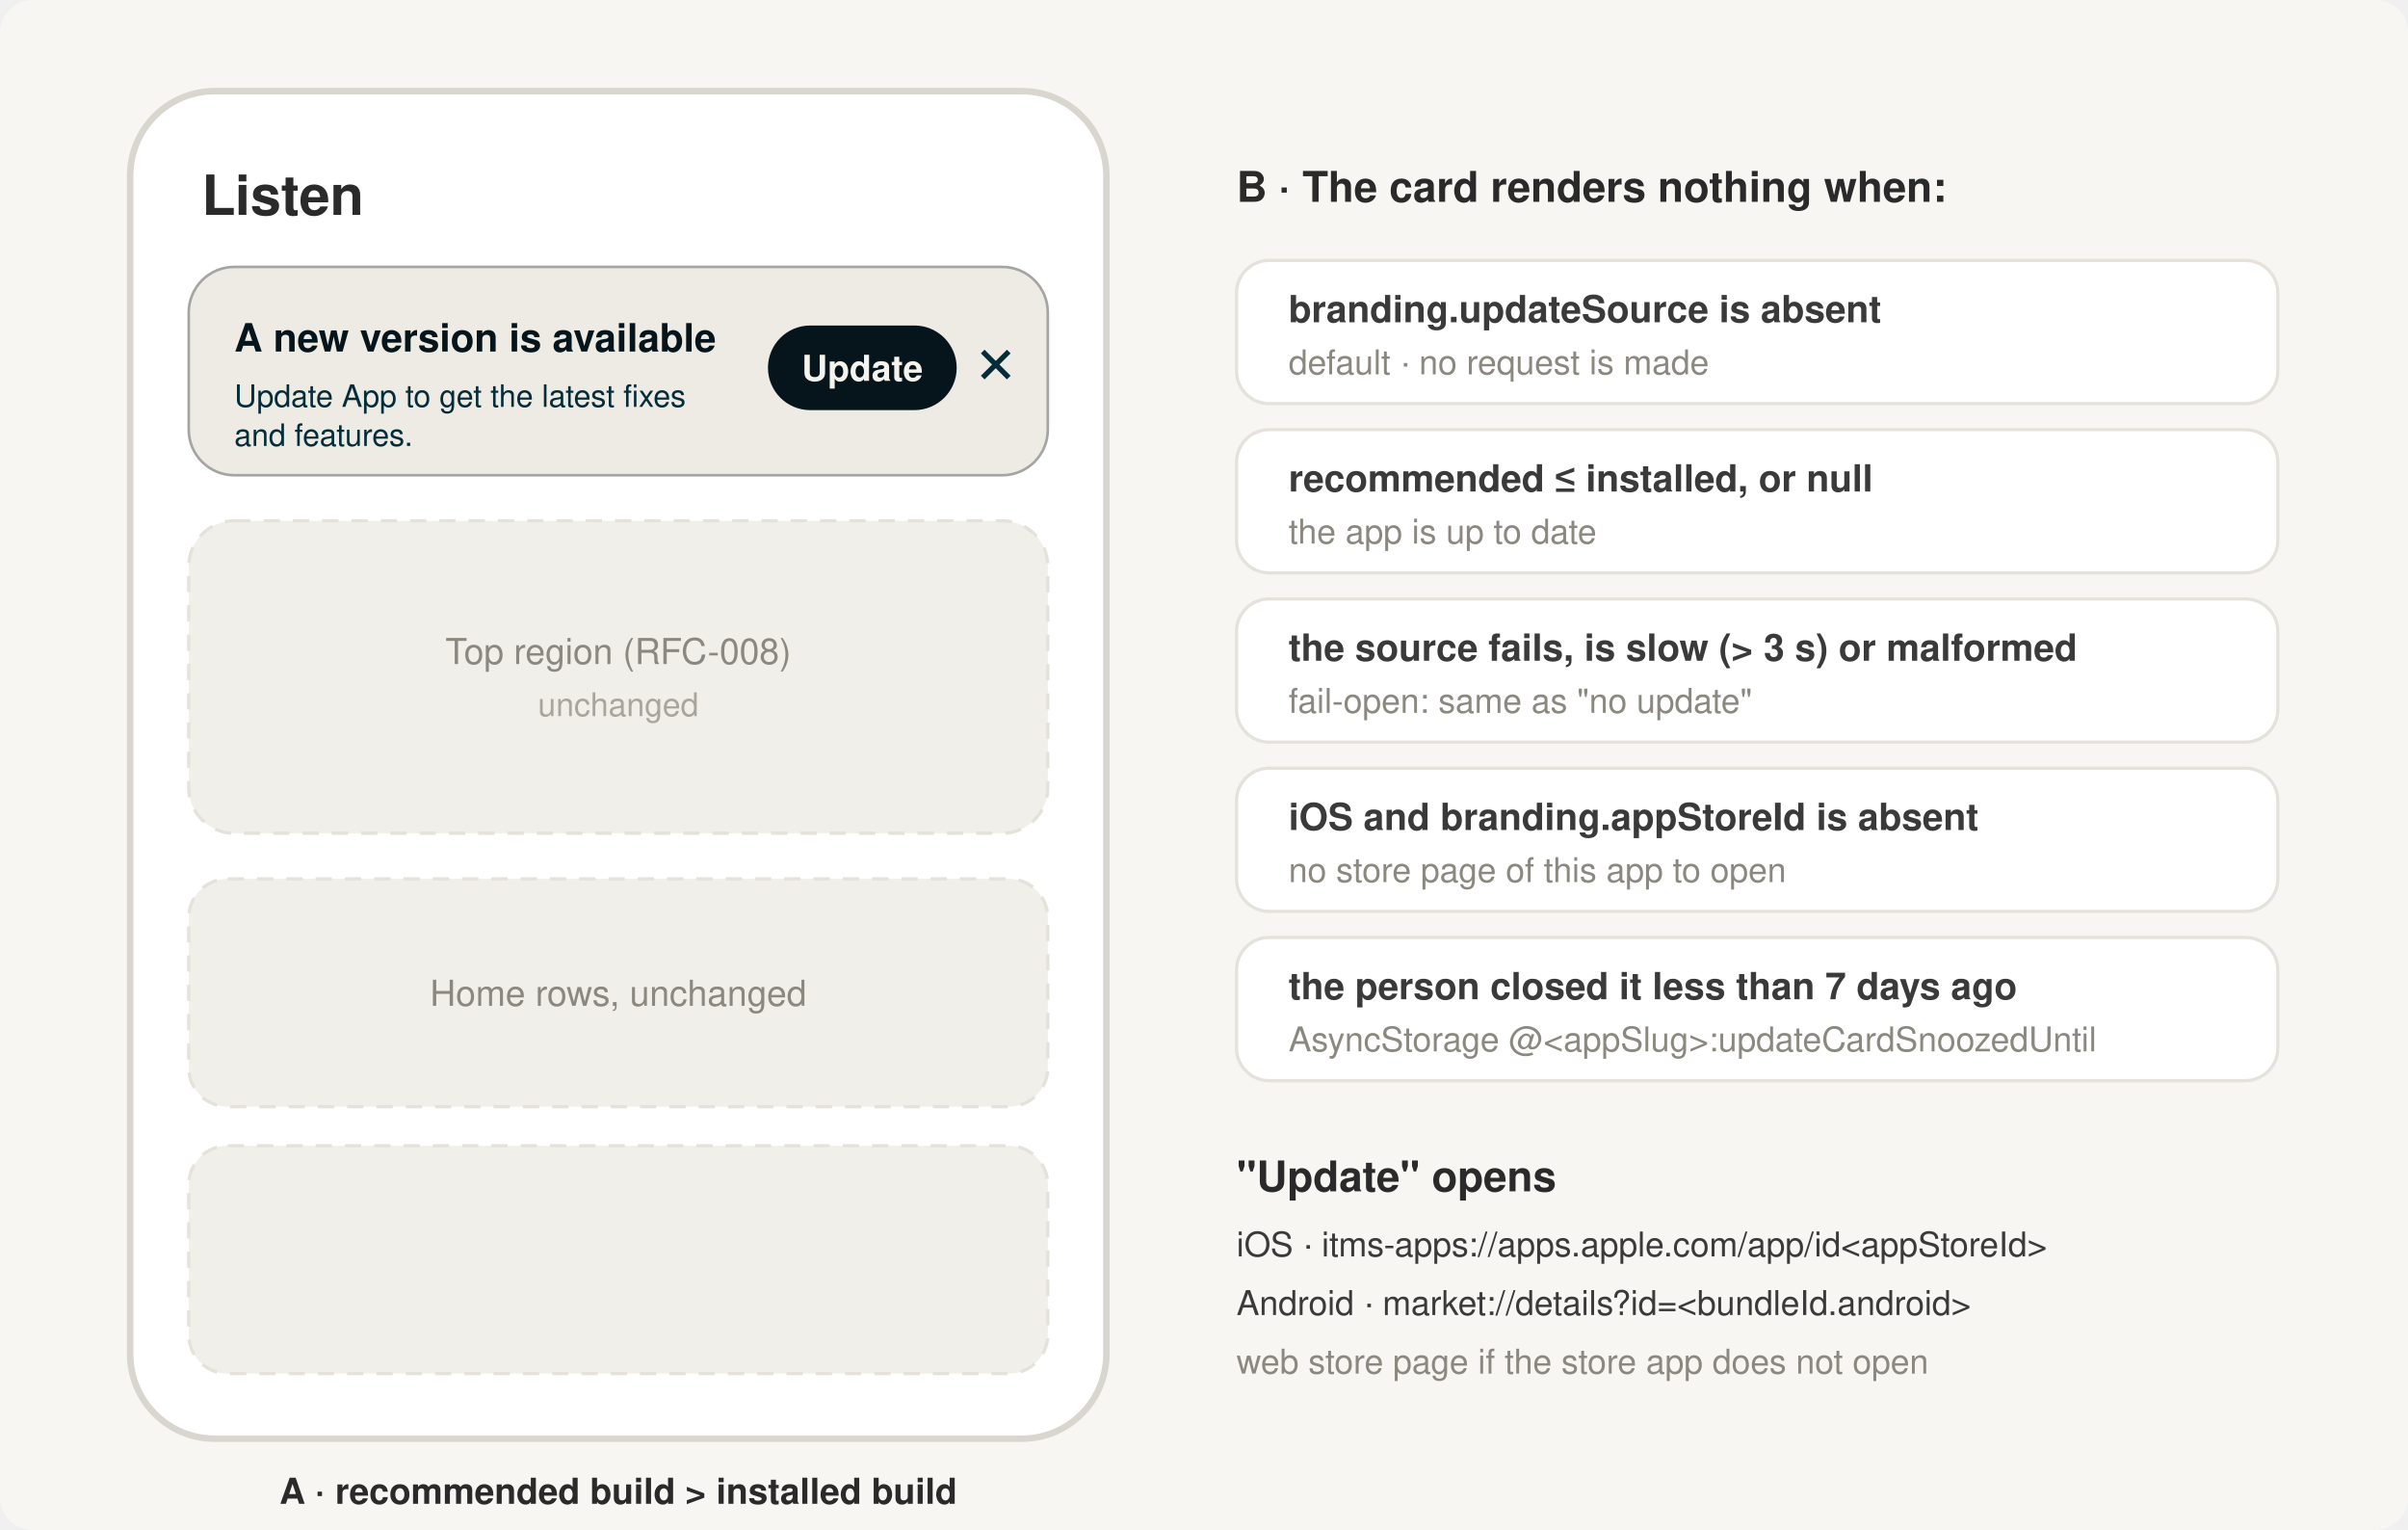
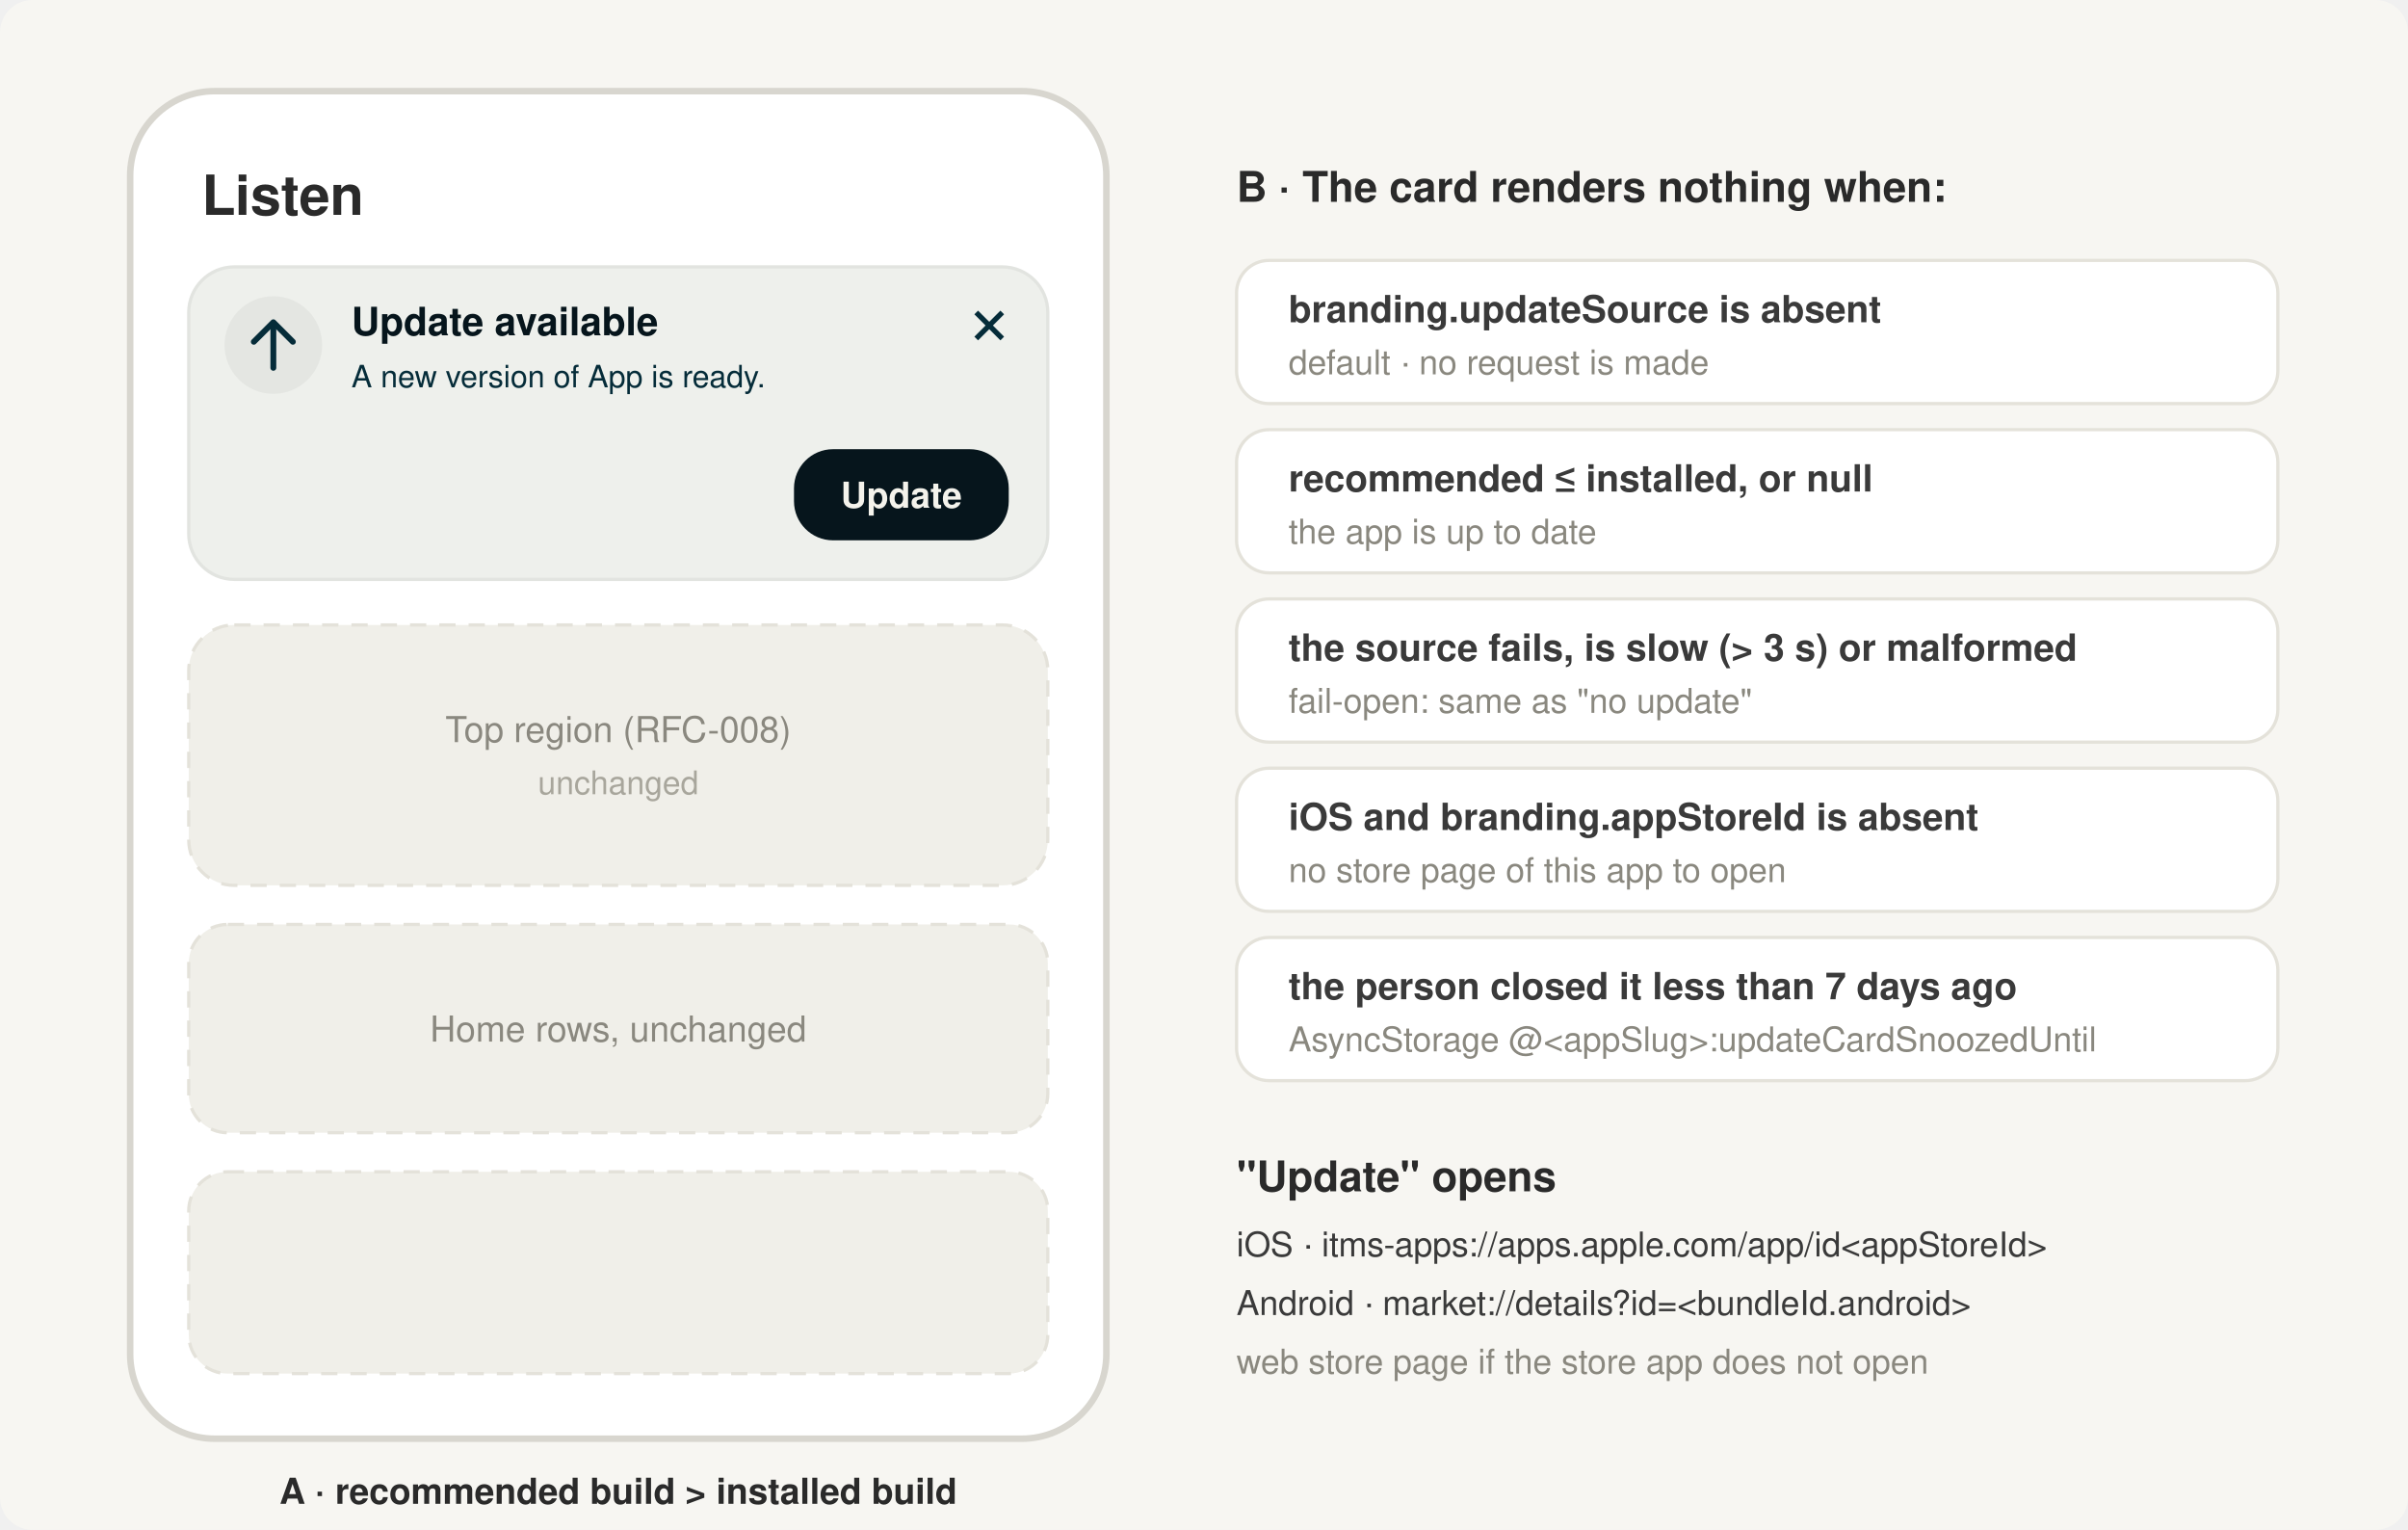
<svg xmlns="http://www.w3.org/2000/svg" viewBox="0 0 740 470" font-family="Helvetica, Arial, sans-serif">
  <rect x="0" y="0" width="740" height="470" rx="10" fill="#f7f6f2" />
  <rect x="40" y="28" width="300" height="414" rx="26" fill="#ffffff" stroke="#d8d6cf" stroke-width="2" />
  <text x="62" y="66" font-size="17" font-weight="700" fill="#2a2a2a">Listen</text>
-   <rect x="58" y="82" width="264" height="64" rx="14" fill="#edebe3" stroke="#a4a4a4" stroke-width="0.8" />
-   <text x="72" y="108" font-size="12" font-weight="700" fill="#06151C">A new version is available</text>
-   <text x="72" y="125" font-size="9.5" fill="#052c39">Update App to get the latest fixes</text>
-   <text x="72" y="137" font-size="9.5" fill="#052c39">and features.</text>
-   <rect x="236" y="100" width="58" height="26" rx="13" fill="#06151C" />
-   <text x="265" y="117" font-size="11" font-weight="700" fill="#f4f3ec" text-anchor="middle">Update</text>
-   <line x1="302" y1="108" x2="310" y2="116" stroke="#052c39" stroke-width="1.6" />
-   <line x1="310" y1="108" x2="302" y2="116" stroke="#052c39" stroke-width="1.6" />
-   <rect x="58" y="160" width="264" height="96" rx="14" fill="#f0efe9" stroke="#e4e2da" stroke-dasharray="5 4" />
-   <text x="190" y="204" font-size="11" fill="#8a887f" text-anchor="middle">Top region (RFC-008)</text>
-   <text x="190" y="220" font-size="10" fill="#a8a69c" text-anchor="middle">unchanged</text>
-   <rect x="58" y="270" width="264" height="70" rx="12" fill="#f0efe9" stroke="#e4e2da" stroke-dasharray="5 4" />
-   <text x="190" y="309" font-size="11" fill="#8a887f" text-anchor="middle">Home rows, unchanged</text>
-   <rect x="58" y="352" width="264" height="70" rx="12" fill="#f0efe9" stroke="#e4e2da" stroke-dasharray="5 4" />
+   <rect x="58" y="82" width="264" height="96" rx="14" fill="#eef0ec" stroke="#e2e4e0" stroke-width="1" />
+   <circle cx="84" cy="106" r="15" fill="#e4e6e2" />
+   <line x1="84" y1="113" x2="84" y2="100" stroke="#052c39" stroke-width="1.8" stroke-linecap="round" />
+   <polyline points="78,105 84,99 90,105" fill="none" stroke="#052c39" stroke-width="1.8" stroke-linecap="round" stroke-linejoin="round" />
+   <text x="108" y="103" font-size="12" font-weight="700" fill="#06151C">Update available</text>
+   <text x="108" y="119" font-size="9.5" fill="#052c39">A new version of App is ready.</text>
+   <line x1="300" y1="96" x2="308" y2="104" stroke="#052c39" stroke-width="1.6" />
+   <line x1="308" y1="96" x2="300" y2="104" stroke="#052c39" stroke-width="1.6" />
+   <rect x="244" y="138" width="66" height="28" rx="12" fill="#06151C" />
+   <text x="277" y="156" font-size="11" font-weight="600" fill="#f4f3ec" text-anchor="middle">Update</text>
+   <rect x="58" y="192" width="264" height="80" rx="14" fill="#f0efe9" stroke="#e4e2da" stroke-dasharray="5 4" />
+   <text x="190" y="228" font-size="11" fill="#8a887f" text-anchor="middle">Top region (RFC-008)</text>
+   <text x="190" y="244" font-size="10" fill="#a8a69c" text-anchor="middle">unchanged</text>
+   <rect x="58" y="284" width="264" height="64" rx="12" fill="#f0efe9" stroke="#e4e2da" stroke-dasharray="5 4" />
+   <text x="190" y="320" font-size="11" fill="#8a887f" text-anchor="middle">Home rows, unchanged</text>
+   <rect x="58" y="360" width="264" height="62" rx="12" fill="#f0efe9" stroke="#e4e2da" stroke-dasharray="5 4" />
  <text x="190" y="462" font-size="11" font-weight="700" fill="#2a2a2a" text-anchor="middle">A · recommended build &gt; installed build</text>
  <text x="380" y="62" font-size="13" font-weight="700" fill="#2a2a2a">B · The card renders nothing when:</text>
  <g font-size="11.5" fill="#3a3a3a">
    <rect x="380" y="80" width="320" height="44" rx="10" fill="#ffffff" stroke="#e4e2da" />
    <text x="396" y="99" font-weight="700">branding.updateSource is absent</text>
    <text x="396" y="115" fill="#8a887f" font-size="10.5">default · no request is made</text>
    <rect x="380" y="132" width="320" height="44" rx="10" fill="#ffffff" stroke="#e4e2da" />
    <text x="396" y="151" font-weight="700">recommended ≤ installed, or null</text>
    <text x="396" y="167" fill="#8a887f" font-size="10.5">the app is up to date</text>
    <rect x="380" y="184" width="320" height="44" rx="10" fill="#ffffff" stroke="#e4e2da" />
    <text x="396" y="203" font-weight="700">the source fails, is slow (&gt; 3 s) or malformed</text>
    <text x="396" y="219" fill="#8a887f" font-size="10.5">fail-open: same as "no update"</text>
    <rect x="380" y="236" width="320" height="44" rx="10" fill="#ffffff" stroke="#e4e2da" />
    <text x="396" y="255" font-weight="700">iOS and branding.appStoreId is absent</text>
    <text x="396" y="271" fill="#8a887f" font-size="10.5">no store page of this app to open</text>
    <rect x="380" y="288" width="320" height="44" rx="10" fill="#ffffff" stroke="#e4e2da" />
    <text x="396" y="307" font-weight="700">the person closed it less than 7 days ago</text>
    <text x="396" y="323" fill="#8a887f" font-size="10.5">AsyncStorage @&lt;appSlug&gt;:updateCardSnoozedUntil</text>
  </g>
  <text x="380" y="366" font-size="13" font-weight="700" fill="#2a2a2a">"Update" opens</text>
  <g font-size="10.5" fill="#3a3a3a">
    <text x="380" y="386">iOS · itms-apps://apps.apple.com/app/id&lt;appStoreId&gt;</text>
    <text x="380" y="404">Android · market://details?id=&lt;bundleId.android&gt;</text>
    <text x="380" y="422" fill="#8a887f">web store page if the store app does not open</text>
  </g>
</svg>
